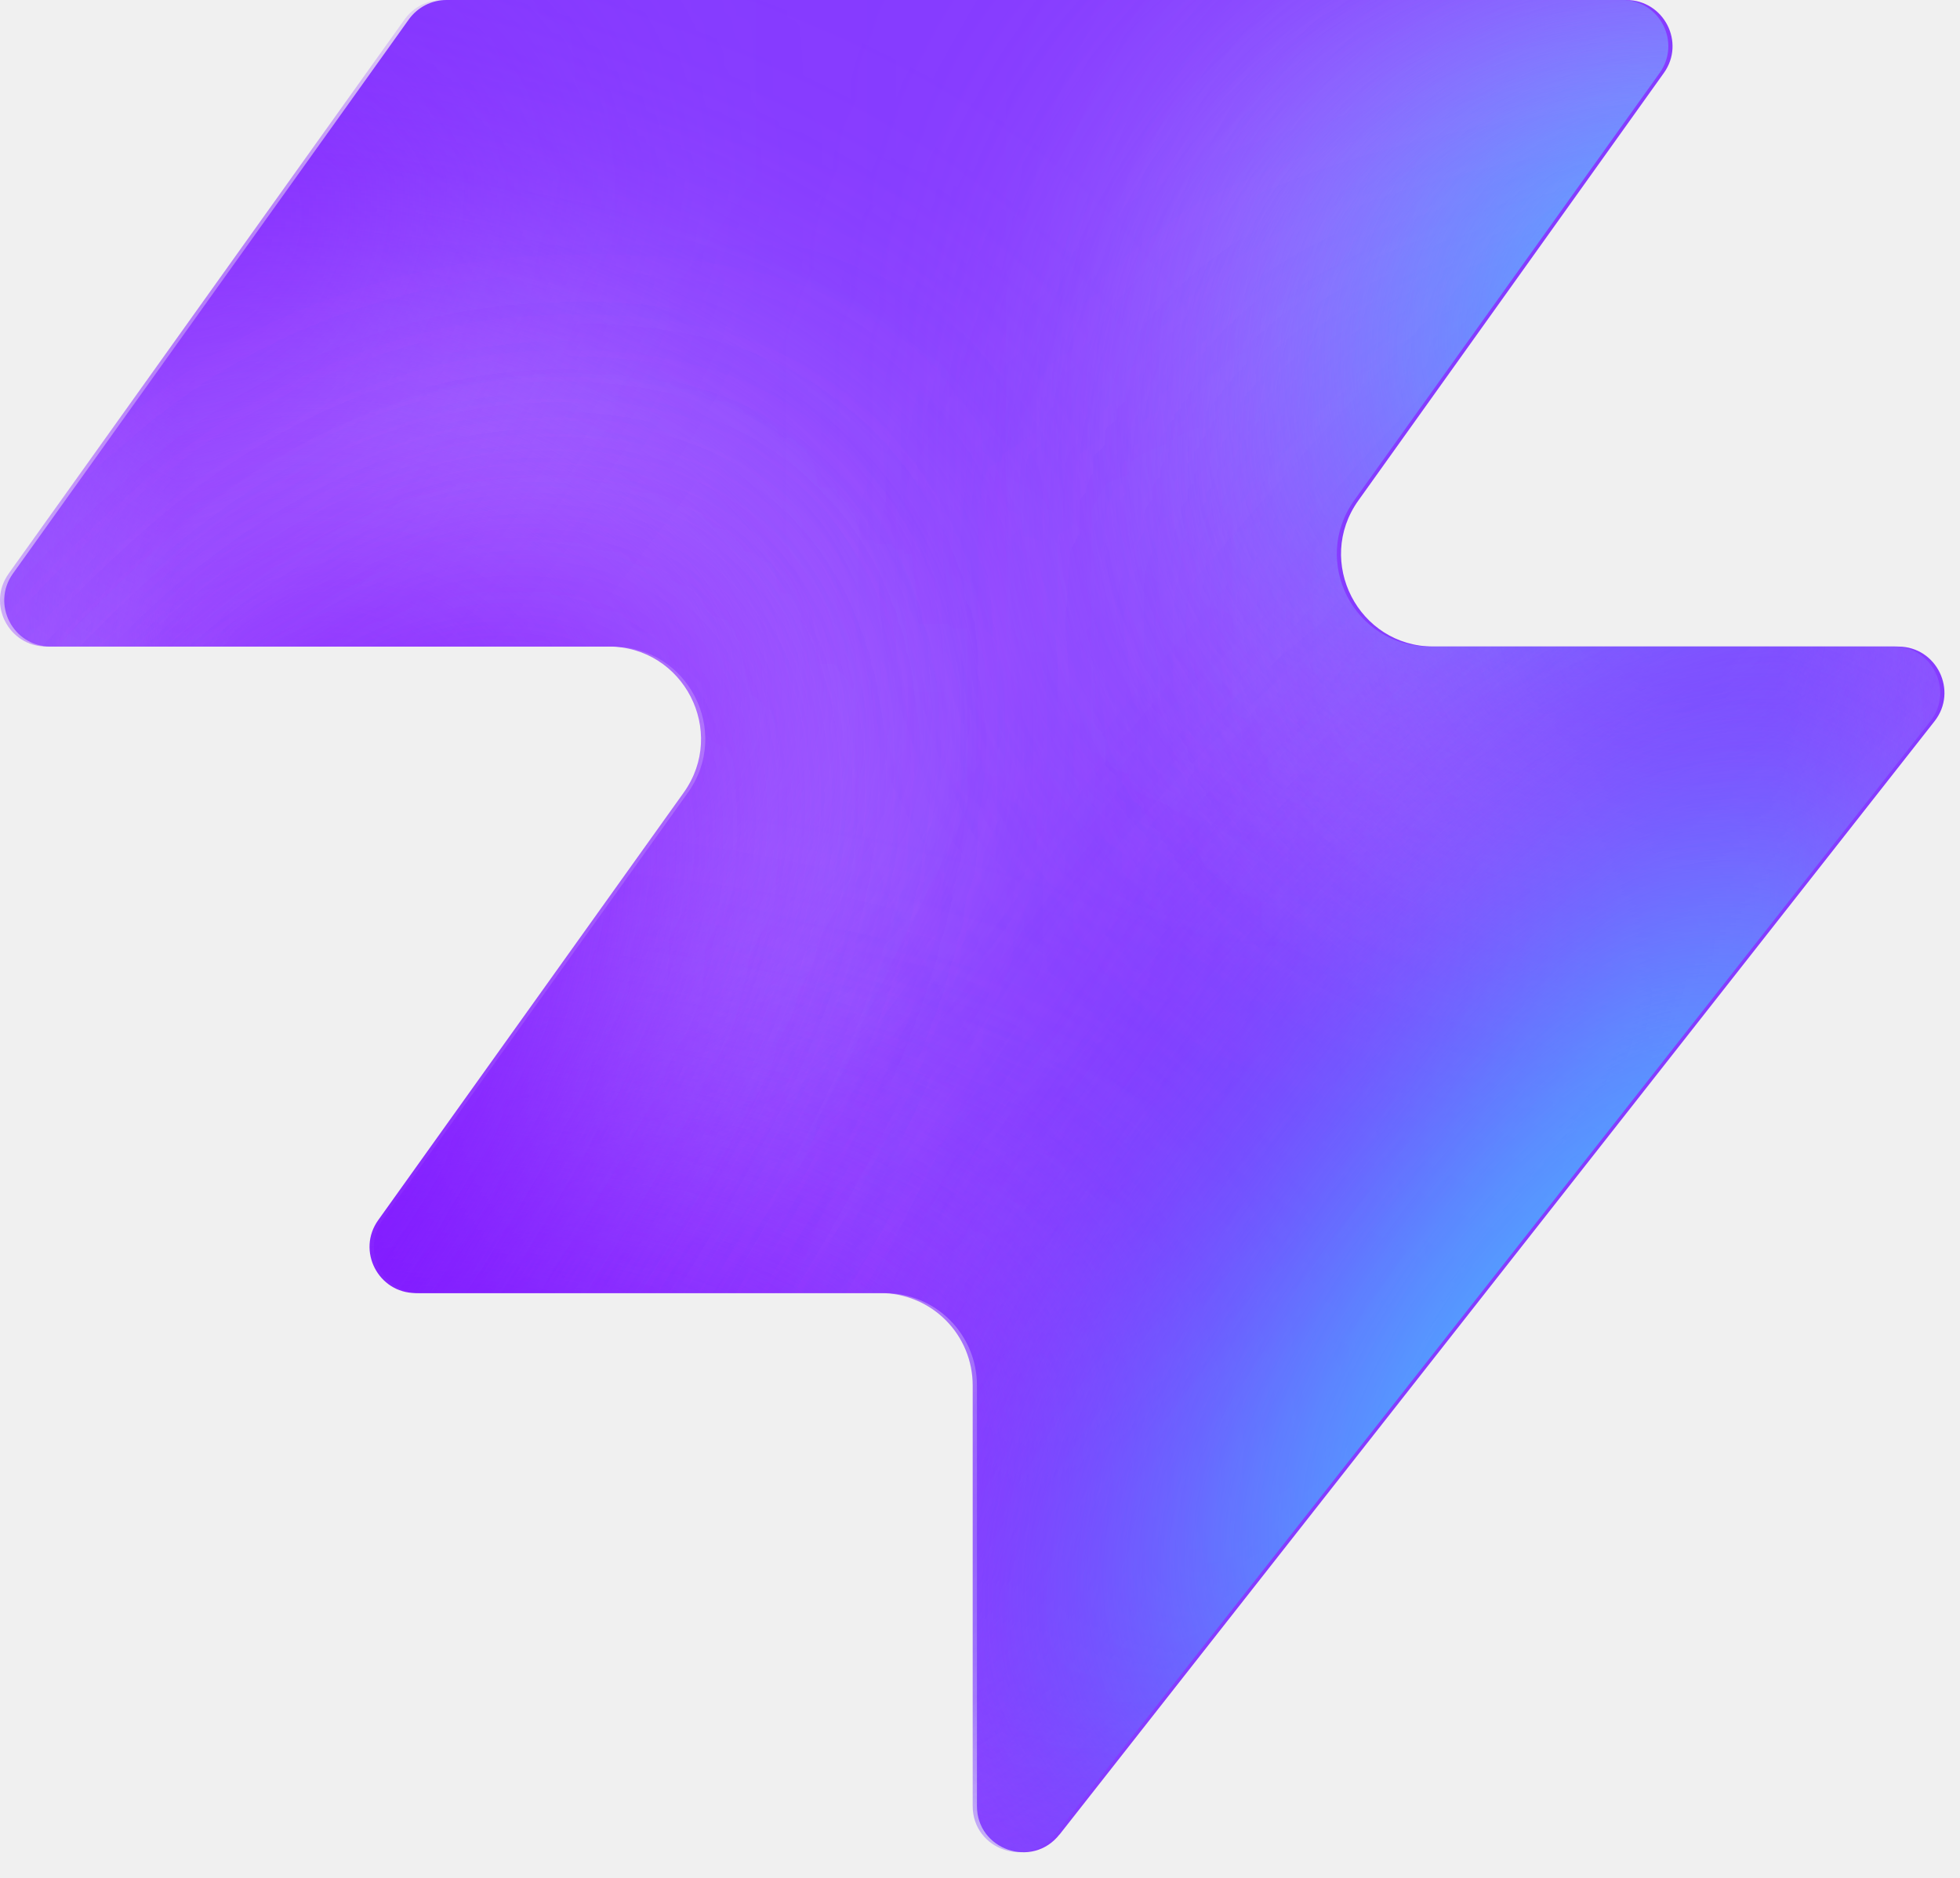
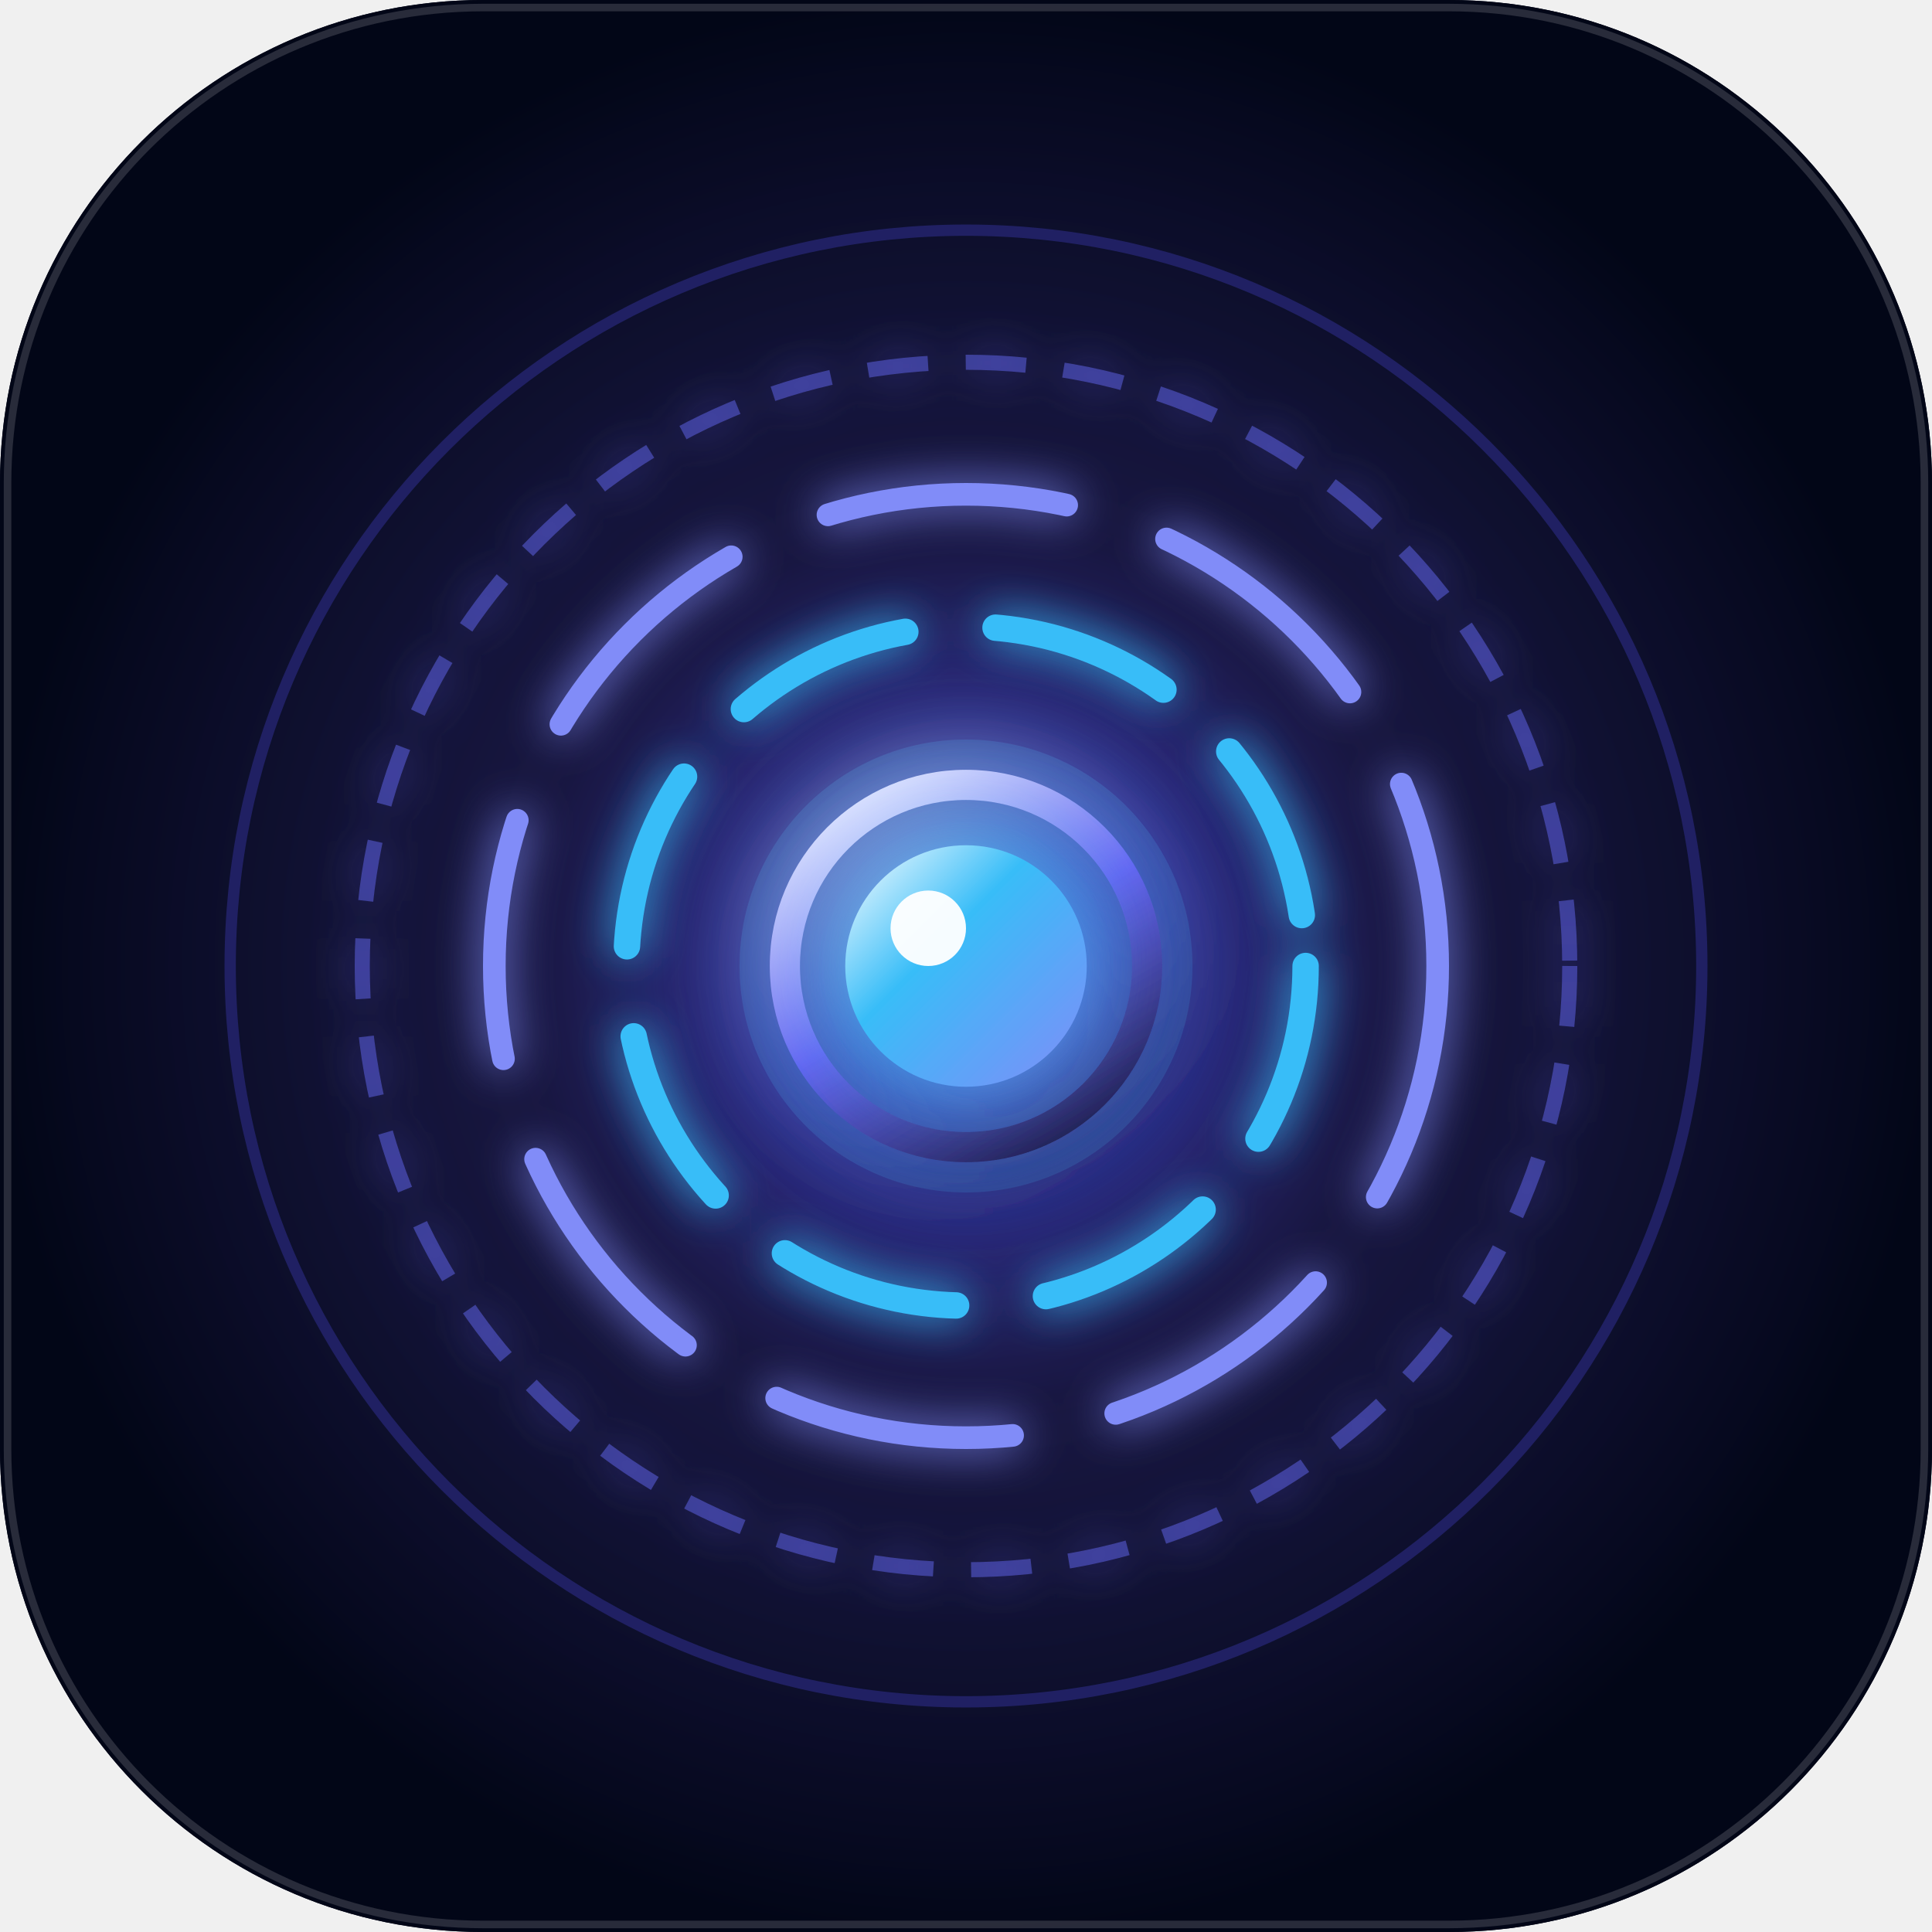
- <svg xmlns="http://www.w3.org/2000/svg" width="48" height="46" fill="none" viewBox="0 0 48 46">
-   <path fill="#863bff" d="M25.946 44.938c-.664.845-2.021.375-2.021-.698V33.937a2.26 2.26 0 0 0-2.262-2.262H10.287c-.92 0-1.456-1.04-.92-1.788l7.48-10.471c1.07-1.497 0-3.578-1.842-3.578H1.237c-.92 0-1.456-1.04-.92-1.788L10.013.474c.214-.297.556-.474.92-.474h28.894c.92 0 1.456 1.04.92 1.788l-7.48 10.471c-1.07 1.498 0 3.579 1.842 3.579h11.377c.943 0 1.473 1.088.89 1.83L25.947 44.94z" style="fill:#863bff;fill:color(display-p3 .525 .23 1);fill-opacity:1" />
-   <mask id="a" width="48" height="46" x="0" y="0" maskUnits="userSpaceOnUse" style="mask-type:alpha">
-     <path fill="#000" d="M25.842 44.938c-.664.844-2.021.375-2.021-.698V33.937a2.26 2.26 0 0 0-2.262-2.262H10.183c-.92 0-1.456-1.04-.92-1.788l7.48-10.471c1.07-1.498 0-3.579-1.842-3.579H1.133c-.92 0-1.456-1.04-.92-1.787L9.91.473c.214-.297.556-.474.92-.474h28.894c.92 0 1.456 1.04.92 1.788l-7.48 10.471c-1.07 1.498 0 3.578 1.842 3.578h11.377c.943 0 1.473 1.088.89 1.832L25.843 44.94z" style="fill:#000;fill-opacity:1" />
-   </mask>
-   <g mask="url(#a)">
-     <g filter="url(#b)">
-       <ellipse cx="5.508" cy="14.704" fill="#ede6ff" rx="5.508" ry="14.704" style="fill:#ede6ff;fill:color(display-p3 .927 .903 1);fill-opacity:1" transform="matrix(.00324 1 1 -.00324 -4.47 31.516)" />
-     </g>
-     <g filter="url(#c)">
-       <ellipse cx="10.399" cy="29.851" fill="#ede6ff" rx="10.399" ry="29.851" style="fill:#ede6ff;fill:color(display-p3 .927 .903 1);fill-opacity:1" transform="matrix(.00324 1 1 -.00324 -39.328 7.883)" />
-     </g>
-     <g filter="url(#d)">
-       <ellipse cx="5.508" cy="30.487" fill="#7e14ff" rx="5.508" ry="30.487" style="fill:#7e14ff;fill:color(display-p3 .492 .077 1);fill-opacity:1" transform="rotate(89.814 -25.913 -14.639)scale(1 -1)" />
-     </g>
-     <g filter="url(#e)">
-       <ellipse cx="5.508" cy="30.599" fill="#7e14ff" rx="5.508" ry="30.599" style="fill:#7e14ff;fill:color(display-p3 .492 .077 1);fill-opacity:1" transform="rotate(89.814 -32.644 -3.334)scale(1 -1)" />
-     </g>
-     <g filter="url(#f)">
-       <ellipse cx="5.508" cy="30.599" fill="#7e14ff" rx="5.508" ry="30.599" style="fill:#7e14ff;fill:color(display-p3 .492 .077 1);fill-opacity:1" transform="matrix(.00324 1 1 -.00324 -34.34 30.47)" />
-     </g>
-     <g filter="url(#g)">
-       <ellipse cx="14.072" cy="22.078" fill="#ede6ff" rx="14.072" ry="22.078" style="fill:#ede6ff;fill:color(display-p3 .927 .903 1);fill-opacity:1" transform="rotate(93.35 24.506 48.493)scale(-1 1)" />
-     </g>
-     <g filter="url(#h)">
-       <ellipse cx="3.47" cy="21.501" fill="#7e14ff" rx="3.47" ry="21.501" style="fill:#7e14ff;fill:color(display-p3 .492 .077 1);fill-opacity:1" transform="rotate(89.009 28.708 47.59)scale(-1 1)" />
-     </g>
-     <g filter="url(#i)">
-       <ellipse cx="3.47" cy="21.501" fill="#7e14ff" rx="3.47" ry="21.501" style="fill:#7e14ff;fill:color(display-p3 .492 .077 1);fill-opacity:1" transform="rotate(89.009 28.708 47.59)scale(-1 1)" />
-     </g>
-     <g filter="url(#j)">
-       <ellipse cx=".387" cy="8.972" fill="#7e14ff" rx="4.407" ry="29.108" style="fill:#7e14ff;fill:color(display-p3 .492 .077 1);fill-opacity:1" transform="rotate(39.51 .387 8.972)" />
-     </g>
-     <g filter="url(#k)">
-       <ellipse cx="47.523" cy="-6.092" fill="#7e14ff" rx="4.407" ry="29.108" style="fill:#7e14ff;fill:color(display-p3 .492 .077 1);fill-opacity:1" transform="rotate(37.892 47.523 -6.092)" />
-     </g>
-     <g filter="url(#l)">
-       <ellipse cx="41.412" cy="6.333" fill="#47bfff" rx="5.971" ry="9.665" style="fill:#47bfff;fill:color(display-p3 .28 .748 1);fill-opacity:1" transform="rotate(37.892 41.412 6.333)" />
-     </g>
-     <g filter="url(#m)">
-       <ellipse cx="-1.879" cy="38.332" fill="#7e14ff" rx="4.407" ry="29.108" style="fill:#7e14ff;fill:color(display-p3 .492 .077 1);fill-opacity:1" transform="rotate(37.892 -1.88 38.332)" />
-     </g>
-     <g filter="url(#n)">
-       <ellipse cx="-1.879" cy="38.332" fill="#7e14ff" rx="4.407" ry="29.108" style="fill:#7e14ff;fill:color(display-p3 .492 .077 1);fill-opacity:1" transform="rotate(37.892 -1.88 38.332)" />
-     </g>
-     <g filter="url(#o)">
-       <ellipse cx="35.651" cy="29.907" fill="#7e14ff" rx="4.407" ry="29.108" style="fill:#7e14ff;fill:color(display-p3 .492 .077 1);fill-opacity:1" transform="rotate(37.892 35.651 29.907)" />
-     </g>
-     <g filter="url(#p)">
-       <ellipse cx="38.418" cy="32.4" fill="#47bfff" rx="5.971" ry="15.297" style="fill:#47bfff;fill:color(display-p3 .28 .748 1);fill-opacity:1" transform="rotate(37.892 38.418 32.4)" />
-     </g>
-   </g>
+ <svg xmlns="http://www.w3.org/2000/svg" viewBox="0 0 512 512" fill="none">
  <defs>
-     <filter id="b" width="60.045" height="41.654" x="-19.77" y="16.149" color-interpolation-filters="sRGB" filterUnits="userSpaceOnUse">
-       <feFlood flood-opacity="0" result="BackgroundImageFix" />
-       <feBlend in="SourceGraphic" in2="BackgroundImageFix" result="shape" />
-       <feGaussianBlur result="effect1_foregroundBlur_2002_17158" stdDeviation="7.659" />
+     <radialGradient id="bgGlow" cx="50%" cy="50%" r="50%">
+       <stop offset="0%" stop-color="#4f46e5" stop-opacity="0.9" />
+       <stop offset="45%" stop-color="#1e1b4b" stop-opacity="0.8" />
+       <stop offset="100%" stop-color="#020617" stop-opacity="1" />
+     </radialGradient>
+     <linearGradient id="coreGrad" x1="0%" y1="0%" x2="100%" y2="100%">
+       <stop offset="0%" stop-color="#ffffff" />
+       <stop offset="40%" stop-color="#38bdf8" />
+       <stop offset="100%" stop-color="#818cf8" />
+     </linearGradient>
+     <linearGradient id="titaniumRing" x1="20%" y1="0%" x2="80%" y2="100%">
+       <stop offset="0%" stop-color="#e0e7ff" />
+       <stop offset="50%" stop-color="#6366f1" />
+       <stop offset="100%" stop-color="#1e1b4b" />
+     </linearGradient>
+     <filter id="coreGlow" x="-50%" y="-50%" width="200%" height="200%">
+       <feGaussianBlur stdDeviation="12" result="blur" />
+       <feMerge>
+         <feMergeNode in="blur" />
+         <feMergeNode in="SourceGraphic" />
+       </feMerge>
    </filter>
-     <filter id="c" width="90.34" height="51.437" x="-54.613" y="-7.533" color-interpolation-filters="sRGB" filterUnits="userSpaceOnUse">
-       <feFlood flood-opacity="0" result="BackgroundImageFix" />
-       <feBlend in="SourceGraphic" in2="BackgroundImageFix" result="shape" />
-       <feGaussianBlur result="effect1_foregroundBlur_2002_17158" stdDeviation="7.659" />
-     </filter>
-     <filter id="d" width="79.355" height="29.4" x="-49.64" y="2.03" color-interpolation-filters="sRGB" filterUnits="userSpaceOnUse">
-       <feFlood flood-opacity="0" result="BackgroundImageFix" />
-       <feBlend in="SourceGraphic" in2="BackgroundImageFix" result="shape" />
-       <feGaussianBlur result="effect1_foregroundBlur_2002_17158" stdDeviation="4.596" />
-     </filter>
-     <filter id="e" width="79.579" height="29.4" x="-45.045" y="20.029" color-interpolation-filters="sRGB" filterUnits="userSpaceOnUse">
-       <feFlood flood-opacity="0" result="BackgroundImageFix" />
-       <feBlend in="SourceGraphic" in2="BackgroundImageFix" result="shape" />
-       <feGaussianBlur result="effect1_foregroundBlur_2002_17158" stdDeviation="4.596" />
-     </filter>
-     <filter id="f" width="79.579" height="29.4" x="-43.513" y="21.178" color-interpolation-filters="sRGB" filterUnits="userSpaceOnUse">
-       <feFlood flood-opacity="0" result="BackgroundImageFix" />
-       <feBlend in="SourceGraphic" in2="BackgroundImageFix" result="shape" />
-       <feGaussianBlur result="effect1_foregroundBlur_2002_17158" stdDeviation="4.596" />
-     </filter>
-     <filter id="g" width="74.749" height="58.852" x="15.756" y="-17.901" color-interpolation-filters="sRGB" filterUnits="userSpaceOnUse">
-       <feFlood flood-opacity="0" result="BackgroundImageFix" />
-       <feBlend in="SourceGraphic" in2="BackgroundImageFix" result="shape" />
-       <feGaussianBlur result="effect1_foregroundBlur_2002_17158" stdDeviation="7.659" />
-     </filter>
-     <filter id="h" width="61.377" height="25.362" x="23.548" y="2.284" color-interpolation-filters="sRGB" filterUnits="userSpaceOnUse">
-       <feFlood flood-opacity="0" result="BackgroundImageFix" />
-       <feBlend in="SourceGraphic" in2="BackgroundImageFix" result="shape" />
-       <feGaussianBlur result="effect1_foregroundBlur_2002_17158" stdDeviation="4.596" />
-     </filter>
-     <filter id="i" width="61.377" height="25.362" x="23.548" y="2.284" color-interpolation-filters="sRGB" filterUnits="userSpaceOnUse">
-       <feFlood flood-opacity="0" result="BackgroundImageFix" />
-       <feBlend in="SourceGraphic" in2="BackgroundImageFix" result="shape" />
-       <feGaussianBlur result="effect1_foregroundBlur_2002_17158" stdDeviation="4.596" />
-     </filter>
-     <filter id="j" width="56.045" height="63.649" x="-27.636" y="-22.853" color-interpolation-filters="sRGB" filterUnits="userSpaceOnUse">
-       <feFlood flood-opacity="0" result="BackgroundImageFix" />
-       <feBlend in="SourceGraphic" in2="BackgroundImageFix" result="shape" />
-       <feGaussianBlur result="effect1_foregroundBlur_2002_17158" stdDeviation="4.596" />
-     </filter>
-     <filter id="k" width="54.814" height="64.646" x="20.116" y="-38.415" color-interpolation-filters="sRGB" filterUnits="userSpaceOnUse">
-       <feFlood flood-opacity="0" result="BackgroundImageFix" />
-       <feBlend in="SourceGraphic" in2="BackgroundImageFix" result="shape" />
-       <feGaussianBlur result="effect1_foregroundBlur_2002_17158" stdDeviation="4.596" />
-     </filter>
-     <filter id="l" width="33.541" height="35.313" x="24.641" y="-11.323" color-interpolation-filters="sRGB" filterUnits="userSpaceOnUse">
-       <feFlood flood-opacity="0" result="BackgroundImageFix" />
-       <feBlend in="SourceGraphic" in2="BackgroundImageFix" result="shape" />
-       <feGaussianBlur result="effect1_foregroundBlur_2002_17158" stdDeviation="4.596" />
-     </filter>
-     <filter id="m" width="54.814" height="64.646" x="-29.286" y="6.009" color-interpolation-filters="sRGB" filterUnits="userSpaceOnUse">
-       <feFlood flood-opacity="0" result="BackgroundImageFix" />
-       <feBlend in="SourceGraphic" in2="BackgroundImageFix" result="shape" />
-       <feGaussianBlur result="effect1_foregroundBlur_2002_17158" stdDeviation="4.596" />
-     </filter>
-     <filter id="n" width="54.814" height="64.646" x="-29.286" y="6.009" color-interpolation-filters="sRGB" filterUnits="userSpaceOnUse">
-       <feFlood flood-opacity="0" result="BackgroundImageFix" />
-       <feBlend in="SourceGraphic" in2="BackgroundImageFix" result="shape" />
-       <feGaussianBlur result="effect1_foregroundBlur_2002_17158" stdDeviation="4.596" />
-     </filter>
-     <filter id="o" width="54.814" height="64.646" x="8.244" y="-2.416" color-interpolation-filters="sRGB" filterUnits="userSpaceOnUse">
-       <feFlood flood-opacity="0" result="BackgroundImageFix" />
-       <feBlend in="SourceGraphic" in2="BackgroundImageFix" result="shape" />
-       <feGaussianBlur result="effect1_foregroundBlur_2002_17158" stdDeviation="4.596" />
-     </filter>
-     <filter id="p" width="39.409" height="43.623" x="18.713" y="10.588" color-interpolation-filters="sRGB" filterUnits="userSpaceOnUse">
-       <feFlood flood-opacity="0" result="BackgroundImageFix" />
-       <feBlend in="SourceGraphic" in2="BackgroundImageFix" result="shape" />
-       <feGaussianBlur result="effect1_foregroundBlur_2002_17158" stdDeviation="4.596" />
+     <filter id="arcGlow" x="-20%" y="-20%" width="140%" height="140%">
+       <feGaussianBlur stdDeviation="6" result="blur" />
+       <feMerge>
+         <feMergeNode in="blur" />
+         <feMergeNode in="SourceGraphic" />
+       </feMerge>
    </filter>
  </defs>
+   <rect width="512" height="512" rx="128" fill="#020617" />
+   <rect width="512" height="512" rx="128" fill="url(#bgGlow)" />
+   <rect width="508" height="508" x="2" y="2" rx="126" stroke="rgba(255,255,255,0.15)" stroke-width="2" fill="none" />
+   <circle cx="256" cy="256" r="195" stroke="#4f46e5" stroke-opacity="0.3" stroke-width="3" fill="none" />
+   <circle cx="256" cy="256" r="160" stroke="#6366f1" stroke-opacity="0.5" stroke-width="4" stroke-dasharray="16 10" fill="none" filter="url(#arcGlow)" />
+   <circle cx="256" cy="256" r="125" stroke="#818cf8" stroke-width="6" stroke-linecap="round" stroke-dasharray="64 28" fill="none" filter="url(#arcGlow)" />
+   <circle cx="256" cy="256" r="90" stroke="#38bdf8" stroke-width="7" stroke-linecap="round" stroke-dasharray="48 24" fill="none" filter="url(#arcGlow)" />
+   <circle cx="256" cy="256" r="60" fill="#38bdf8" fill-opacity="0.18" filter="url(#coreGlow)" />
+   <circle cx="256" cy="256" r="48" fill="none" stroke="url(#titaniumRing)" stroke-width="8" filter="url(#coreGlow)" />
+   <circle cx="256" cy="256" r="32" fill="url(#coreGrad)" filter="url(#coreGlow)" />
+   <circle cx="246" cy="246" r="10" fill="#ffffff" fill-opacity="0.95" />
</svg>
